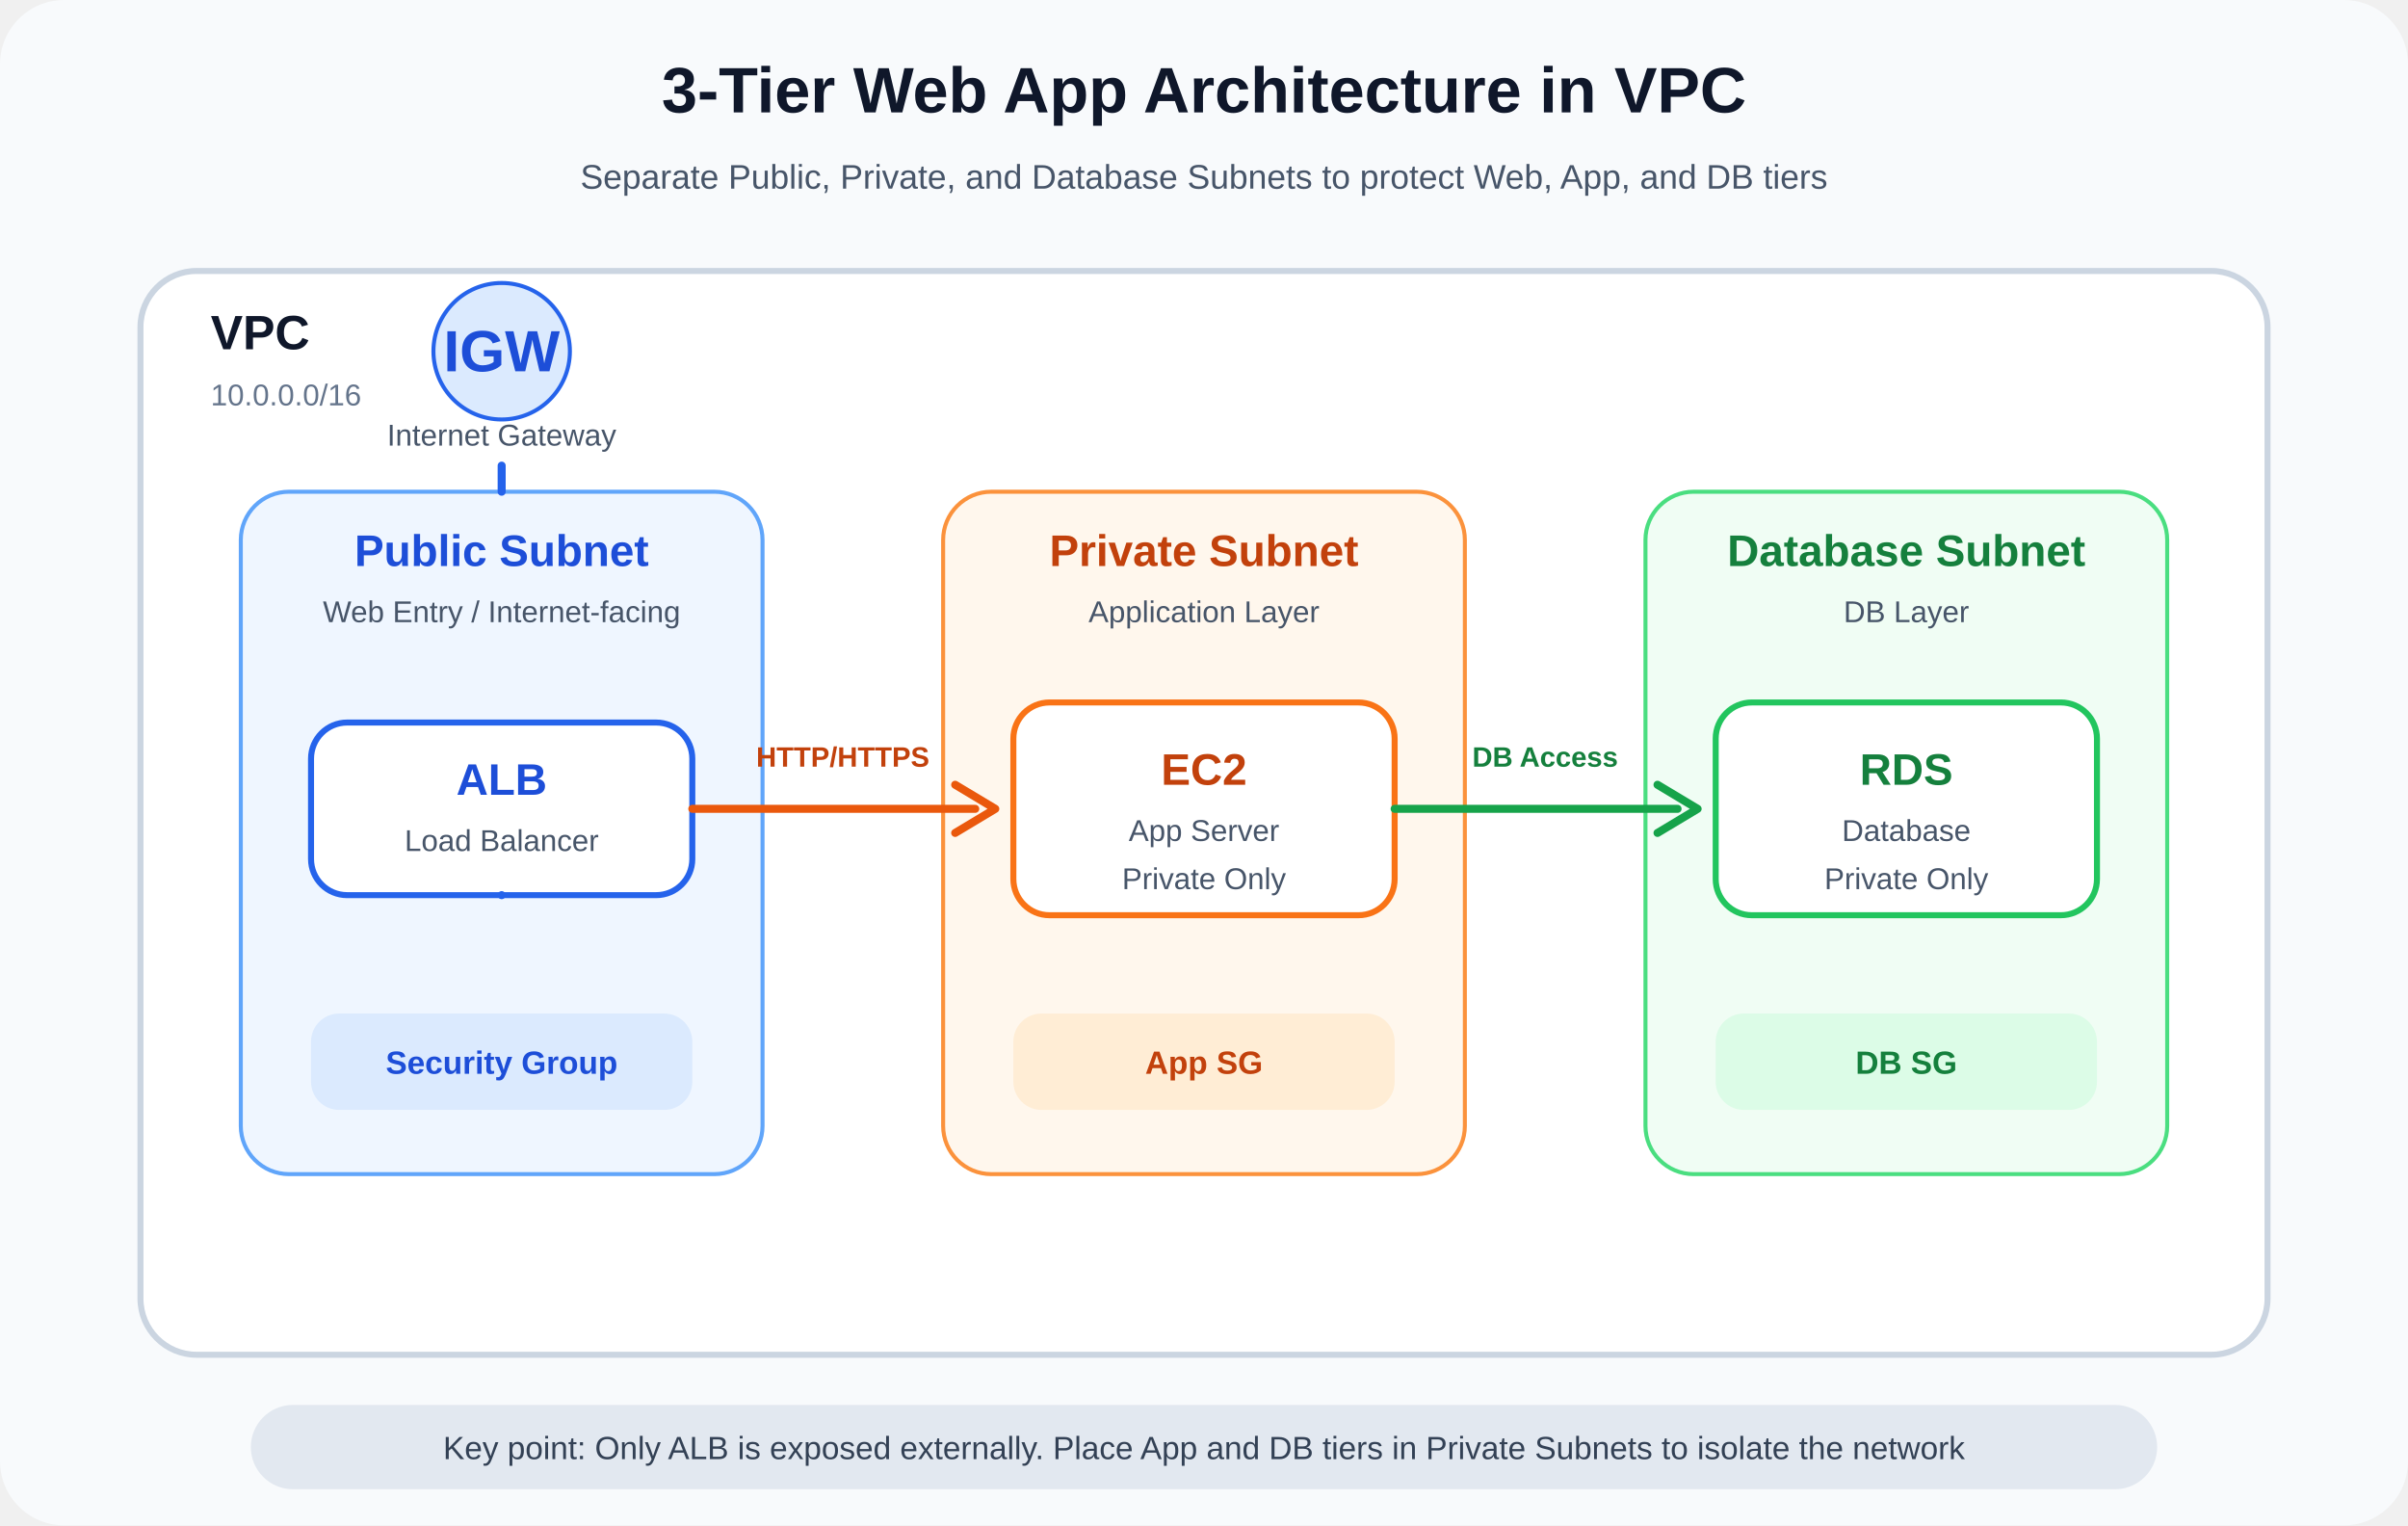
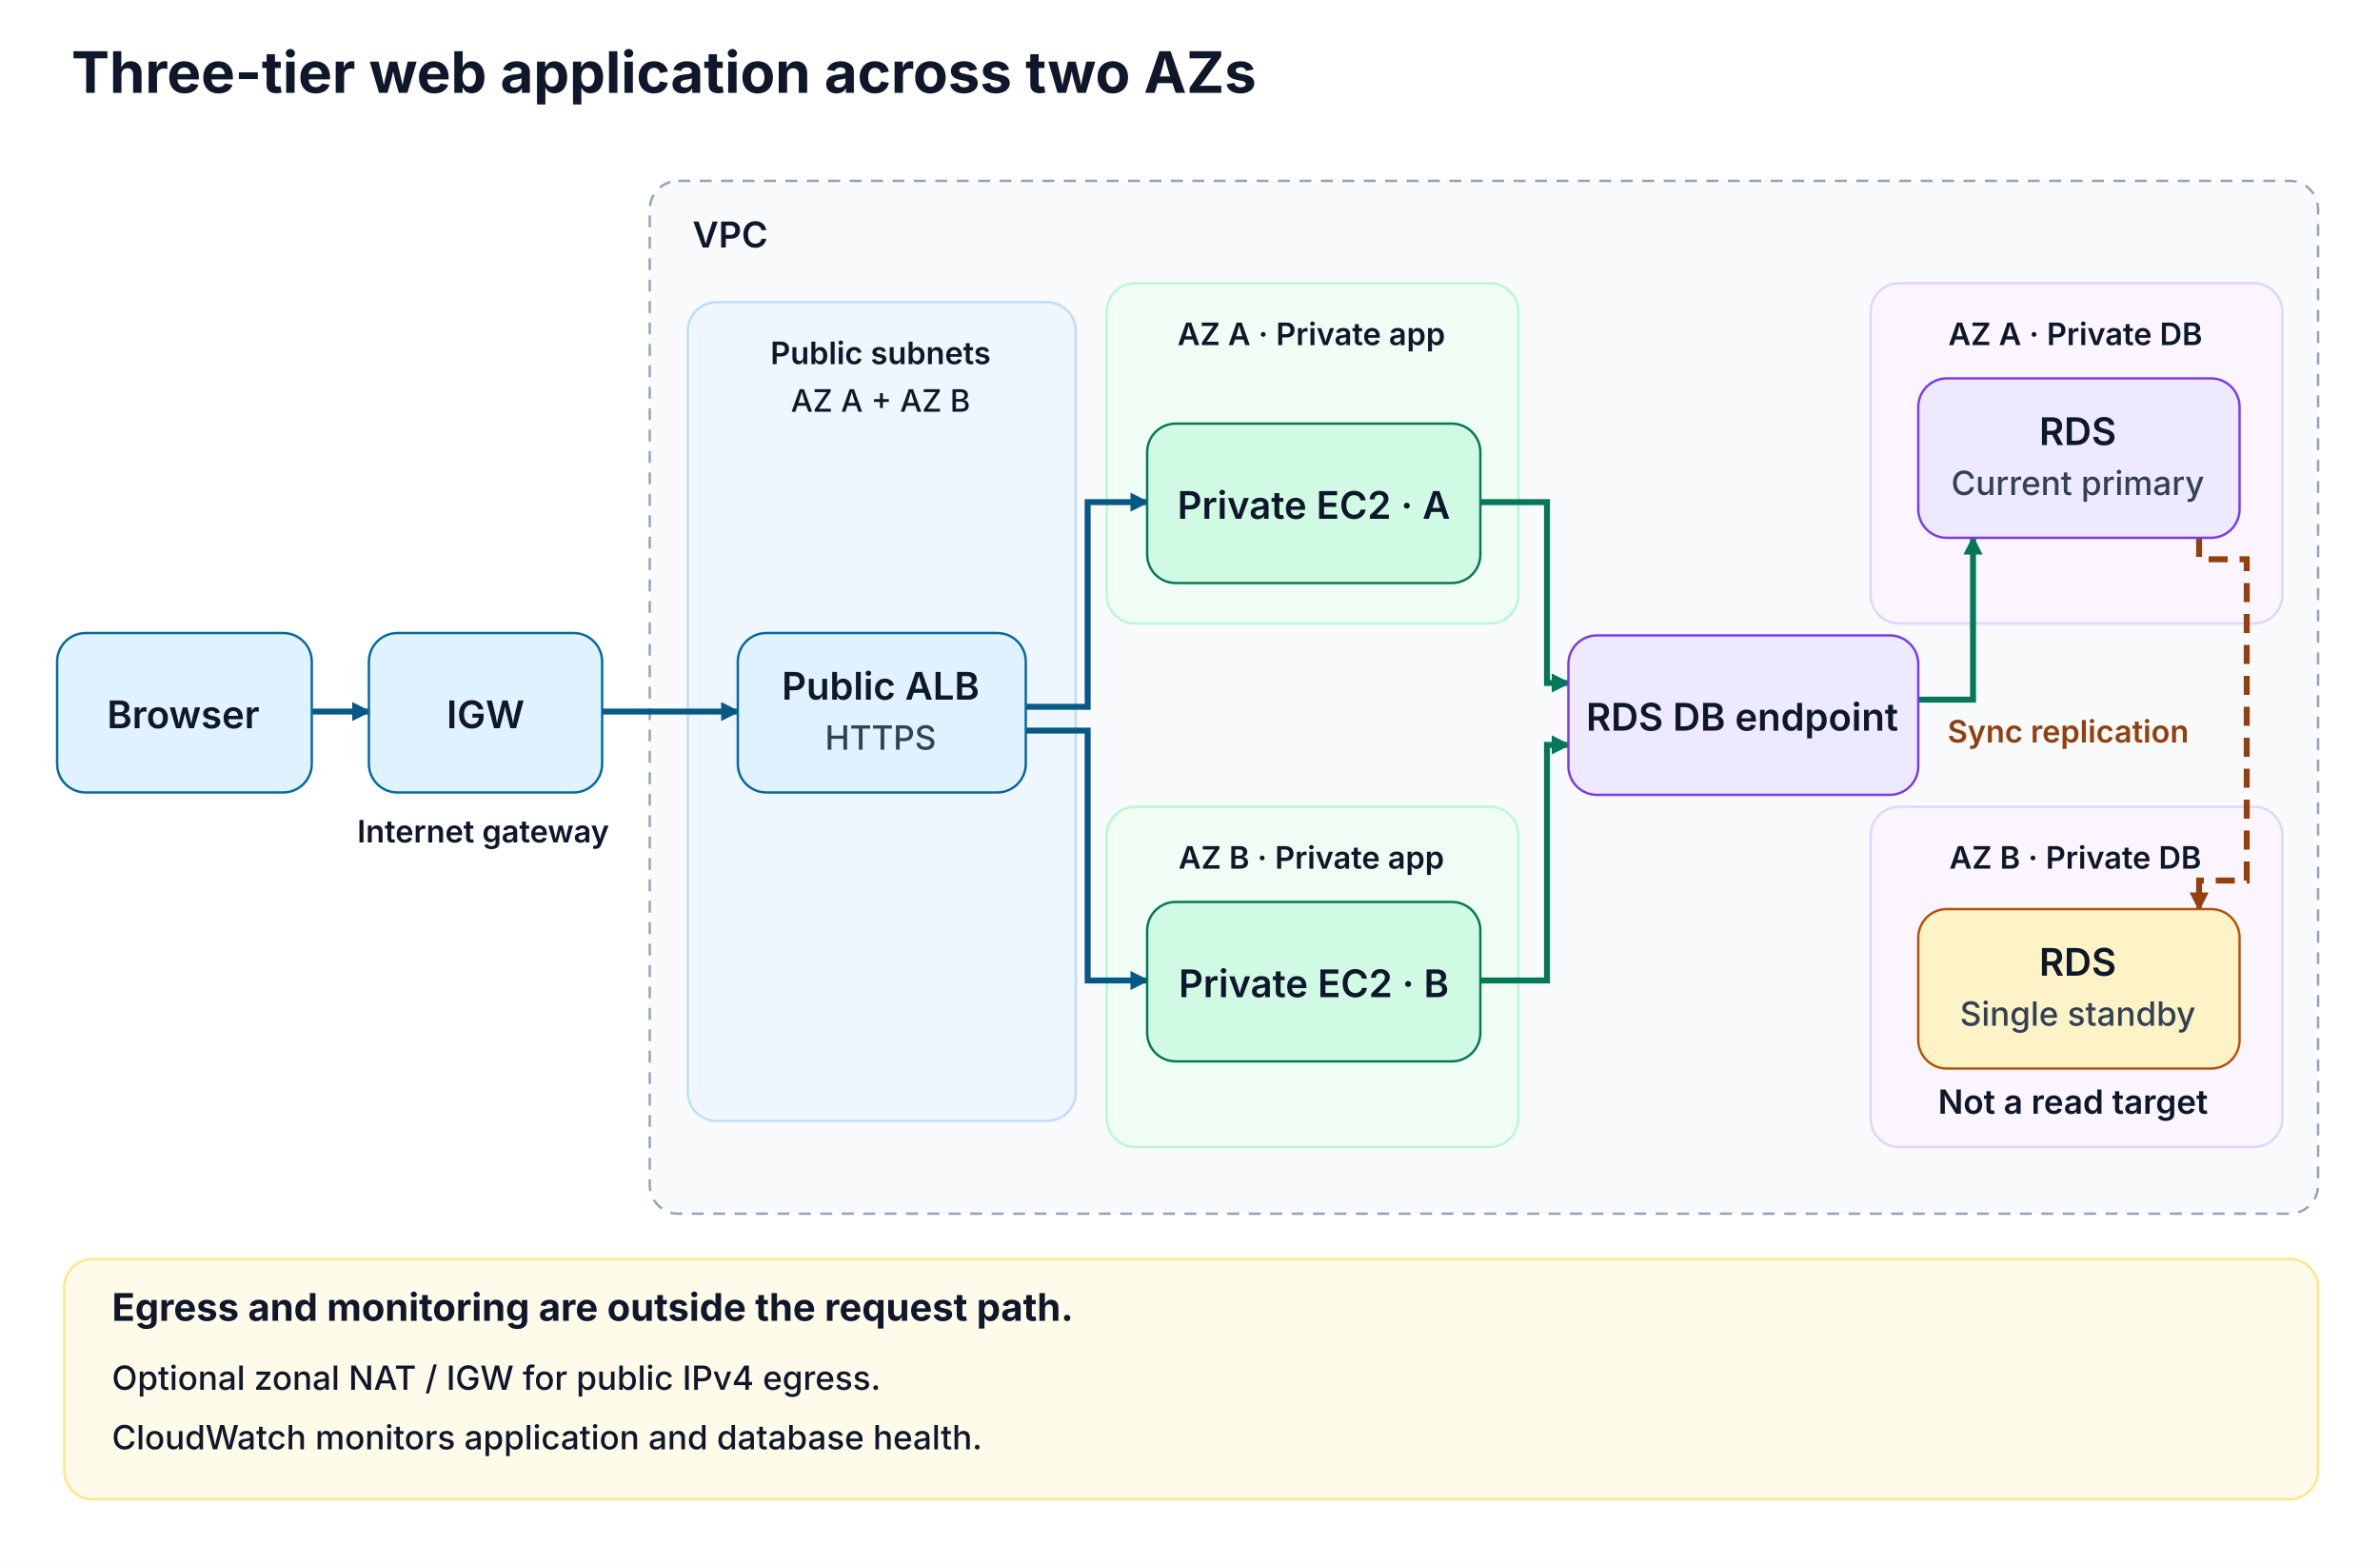
- <svg xmlns="http://www.w3.org/2000/svg" width="1200" height="760" viewBox="0 0 1200 760" fill="none">
-   <rect width="1200" height="760" rx="32" fill="#F8FAFC" />
-   <text x="600" y="56" text-anchor="middle" font-family="Arial, sans-serif" font-size="32" font-weight="700" fill="#0F172A">
-     3-Tier Web App Architecture in VPC
-   </text>
-   <text x="600" y="94" text-anchor="middle" font-family="Arial, sans-serif" font-size="17" fill="#475569">
-     Separate Public, Private, and Database Subnets to protect Web, App, and DB tiers
-   </text>
-   <rect x="70" y="135" width="1060" height="540" rx="28" fill="#FFFFFF" stroke="#CBD5E1" stroke-width="3" />
-   <text x="105" y="174" font-family="Arial, sans-serif" font-size="24" font-weight="700" fill="#0F172A">
-     VPC
-   </text>
-   <text x="105" y="202" font-family="Arial, sans-serif" font-size="15" fill="#64748B">
-     10.0.0.0/16
-   </text>
-   <rect x="120" y="245" width="260" height="340" rx="24" fill="#EFF6FF" stroke="#60A5FA" stroke-width="2" />
-   <text x="250" y="282" text-anchor="middle" font-family="Arial, sans-serif" font-size="22" font-weight="700" fill="#1D4ED8">
-     Public Subnet
-   </text>
-   <text x="250" y="310" text-anchor="middle" font-family="Arial, sans-serif" font-size="15" fill="#475569">
-     Web Entry / Internet-facing
-   </text>
-   <rect x="470" y="245" width="260" height="340" rx="24" fill="#FFF7ED" stroke="#FB923C" stroke-width="2" />
-   <text x="600" y="282" text-anchor="middle" font-family="Arial, sans-serif" font-size="22" font-weight="700" fill="#C2410C">
-     Private Subnet
-   </text>
-   <text x="600" y="310" text-anchor="middle" font-family="Arial, sans-serif" font-size="15" fill="#475569">
-     Application Layer
-   </text>
-   <rect x="820" y="245" width="260" height="340" rx="24" fill="#F0FDF4" stroke="#4ADE80" stroke-width="2" />
-   <text x="950" y="282" text-anchor="middle" font-family="Arial, sans-serif" font-size="22" font-weight="700" fill="#15803D">
-     Database Subnet
-   </text>
-   <text x="950" y="310" text-anchor="middle" font-family="Arial, sans-serif" font-size="15" fill="#475569">
-     DB Layer
-   </text>
-   <rect x="155" y="360" width="190" height="86" rx="18" fill="#FFFFFF" stroke="#2563EB" stroke-width="3" />
-   <text x="250" y="396" text-anchor="middle" font-family="Arial, sans-serif" font-size="22" font-weight="700" fill="#1D4ED8">
-     ALB
-   </text>
-   <text x="250" y="424" text-anchor="middle" font-family="Arial, sans-serif" font-size="15" fill="#475569">
-     Load Balancer
-   </text>
-   <rect x="505" y="350" width="190" height="106" rx="18" fill="#FFFFFF" stroke="#F97316" stroke-width="3" />
-   <text x="600" y="391" text-anchor="middle" font-family="Arial, sans-serif" font-size="22" font-weight="700" fill="#C2410C">
-     EC2
-   </text>
-   <text x="600" y="419" text-anchor="middle" font-family="Arial, sans-serif" font-size="15" fill="#475569">
-     App Server
-   </text>
-   <text x="600" y="443" text-anchor="middle" font-family="Arial, sans-serif" font-size="15" fill="#475569">
-     Private Only
-   </text>
-   <rect x="855" y="350" width="190" height="106" rx="18" fill="#FFFFFF" stroke="#22C55E" stroke-width="3" />
-   <text x="950" y="391" text-anchor="middle" font-family="Arial, sans-serif" font-size="22" font-weight="700" fill="#15803D">
-     RDS
-   </text>
-   <text x="950" y="419" text-anchor="middle" font-family="Arial, sans-serif" font-size="15" fill="#475569">
-     Database
-   </text>
-   <text x="950" y="443" text-anchor="middle" font-family="Arial, sans-serif" font-size="15" fill="#475569">
-     Private Only
-   </text>
-   <circle cx="250" cy="175" r="34" fill="#DBEAFE" stroke="#2563EB" stroke-width="2" />
-   <text x="250" y="185" text-anchor="middle" font-family="Arial, sans-serif" font-size="29" font-weight="700" fill="#1D4ED8">IGW</text>
-   <text x="250" y="222" text-anchor="middle" font-family="Arial, sans-serif" font-size="15" fill="#475569">
-     Internet Gateway
-   </text>
-   <path d="M250 245V232" stroke="#2563EB" stroke-width="4" stroke-linecap="round" />
-   <path d="M250 446H250" stroke="#2563EB" stroke-width="4" stroke-linecap="round" />
-   <path d="M345 403H486" stroke="#EA580C" stroke-width="4" stroke-linecap="round" />
-   <path d="M476 391L496 403L476 415" stroke="#EA580C" stroke-width="4" stroke-linecap="round" stroke-linejoin="round" />
-   <text x="420" y="382" text-anchor="middle" font-family="Arial, sans-serif" font-size="14" font-weight="700" fill="#C2410C">
-     HTTP/HTTPS
-   </text>
-   <path d="M695 403H836" stroke="#16A34A" stroke-width="4" stroke-linecap="round" />
-   <path d="M826 391L846 403L826 415" stroke="#16A34A" stroke-width="4" stroke-linecap="round" stroke-linejoin="round" />
-   <text x="770" y="382" text-anchor="middle" font-family="Arial, sans-serif" font-size="14" font-weight="700" fill="#15803D">
-     DB Access
-   </text>
-   <rect x="155" y="505" width="190" height="48" rx="14" fill="#DBEAFE" />
-   <text x="250" y="535" text-anchor="middle" font-family="Arial, sans-serif" font-size="16" font-weight="700" fill="#1D4ED8">
-     Security Group
-   </text>
-   <rect x="505" y="505" width="190" height="48" rx="14" fill="#FFEDD5" />
-   <text x="600" y="535" text-anchor="middle" font-family="Arial, sans-serif" font-size="16" font-weight="700" fill="#C2410C">
-     App SG
-   </text>
-   <rect x="855" y="505" width="190" height="48" rx="14" fill="#DCFCE7" />
-   <text x="950" y="535" text-anchor="middle" font-family="Arial, sans-serif" font-size="16" font-weight="700" fill="#15803D">
-     DB SG
-   </text>
-   <rect x="125" y="700" width="950" height="42" rx="21" fill="#E2E8F0" />
-   <text x="600" y="727" text-anchor="middle" font-family="Arial, sans-serif" font-size="16" fill="#334155">
-     Key point: Only ALB is exposed externally. Place App and DB tiers in Private Subnets to isolate the network
-   </text>
+ <svg xmlns="http://www.w3.org/2000/svg" xml:lang="en" width="1000" height="657" viewBox="0 0 1000 657" role="img" aria-labelledby="diagram-title diagram-description">
+   <defs>
+     <marker id="arrow-https" markerWidth="8" markerHeight="8" refX="7" refY="4" orient="auto" markerUnits="userSpaceOnUse">
+       <path d="M0 0L8 4L0 8z" fill="#075985" />
+     </marker>
+     <marker id="arrow-forward" markerWidth="8" markerHeight="8" refX="7" refY="4" orient="auto" markerUnits="userSpaceOnUse">
+       <path d="M0 0L8 4L0 8z" fill="#075985" />
+     </marker>
+     <marker id="arrow-dns" markerWidth="8" markerHeight="8" refX="7" refY="4" orient="auto" markerUnits="userSpaceOnUse">
+       <path d="M0 0L8 4L0 8z" fill="#6d28d9" />
+     </marker>
+     <marker id="arrow-tls" markerWidth="8" markerHeight="8" refX="7" refY="4" orient="auto" markerUnits="userSpaceOnUse">
+       <path d="M0 0L8 4L0 8z" fill="#a21caf" />
+     </marker>
+     <marker id="arrow-schedule" markerWidth="8" markerHeight="8" refX="7" refY="4" orient="auto" markerUnits="userSpaceOnUse">
+       <path d="M0 0L8 4L0 8z" fill="#92400e" />
+     </marker>
+     <marker id="arrow-ingress" markerWidth="8" markerHeight="8" refX="7" refY="4" orient="auto" markerUnits="userSpaceOnUse">
+       <path d="M0 0L8 4L0 8z" fill="#075985" />
+     </marker>
+     <marker id="arrow-s3-route" markerWidth="8" markerHeight="8" refX="7" refY="4" orient="auto" markerUnits="userSpaceOnUse">
+       <path d="M0 0L8 4L0 8z" fill="#047857" />
+     </marker>
+     <marker id="arrow-ddb-route" markerWidth="8" markerHeight="8" refX="7" refY="4" orient="auto" markerUnits="userSpaceOnUse">
+       <path d="M0 0L8 4L0 8z" fill="#5b21b6" />
+     </marker>
+     <marker id="arrow-db" markerWidth="8" markerHeight="8" refX="7" refY="4" orient="auto" markerUnits="userSpaceOnUse">
+       <path d="M0 0L8 4L0 8z" fill="#047857" />
+     </marker>
+     <marker id="arrow-replicate" markerWidth="8" markerHeight="8" refX="7" refY="4" orient="auto" markerUnits="userSpaceOnUse">
+       <path d="M0 0L8 4L0 8z" fill="#92400e" />
+     </marker>
+   </defs>
+   <rect width="1000" height="657" fill="#fff" />
+   <g font-family="system-ui, -apple-system, BlinkMacSystemFont, Segoe UI, sans-serif">
+     <text x="30" y="39" text-anchor="start" font-size="24" font-weight="700" fill="#0f172a">Three-tier web application across two AZs</text>
+     <rect x="273" y="76" width="701" height="434" rx="12" fill="#f8fafc" stroke="#94a3b8" stroke-dasharray="5 4" />
+     <text x="291" y="104" text-anchor="start" font-size="15" font-weight="600" fill="#0f172a">VPC</text>
+     <rect x="289" y="127" width="163" height="344" rx="12" fill="#eff6ff" stroke="#bfdbfe" />
+     <text x="370" y="153" text-anchor="middle" font-size="13" font-weight="600" fill="#0f172a">Public subnets</text>
+     <text x="370" y="173" text-anchor="middle" font-size="13" font-weight="500" fill="#0f172a">AZ A + AZ B</text>
+     <rect x="465" y="119" width="173" height="143" rx="12" fill="#f0fdf4" stroke="#bbf7d0" />
+     <rect x="465" y="339" width="173" height="143" rx="12" fill="#f0fdf4" stroke="#bbf7d0" />
+     <text x="551" y="145" text-anchor="middle" font-size="13" font-weight="600" fill="#0f172a">AZ A · Private app</text>
+     <text x="551" y="365" text-anchor="middle" font-size="13" font-weight="600" fill="#0f172a">AZ B · Private app</text>
+     <rect x="786" y="119" width="173" height="143" rx="12" fill="#faf5ff" stroke="#ddd6fe" />
+     <rect x="786" y="339" width="173" height="143" rx="12" fill="#faf5ff" stroke="#ddd6fe" />
+     <text x="872" y="145" text-anchor="middle" font-size="13" font-weight="600" fill="#0f172a">AZ A · Private DB</text>
+     <text x="872" y="365" text-anchor="middle" font-size="13" font-weight="600" fill="#0f172a">AZ B · Private DB</text>
+     <path data-from="client" data-to="igw" data-relationship="https" d="M131 299H155" fill="none" stroke="#075985" stroke-width="2.5" marker-end="url(#arrow-https)" />
+     <path data-from="igw" data-to="alb" data-relationship="https" d="M253 299H310" fill="none" stroke="#075985" stroke-width="2.5" marker-end="url(#arrow-https)" />
+     <path data-from="alb" data-to="app-a" data-relationship="forward" d="M431 297H457V211H482" fill="none" stroke="#075985" stroke-width="2.5" marker-end="url(#arrow-forward)" />
+     <path data-from="alb" data-to="app-b" data-relationship="forward" d="M431 307H457V412H482" fill="none" stroke="#075985" stroke-width="2.5" marker-end="url(#arrow-forward)" />
+     <path data-from="app-a" data-to="database-endpoint" data-relationship="db" d="M622 211H650V287H659" fill="none" stroke="#047857" stroke-width="2.5" marker-end="url(#arrow-db)" />
+     <path data-from="app-b" data-to="database-endpoint" data-relationship="db" d="M622 412H650V313H659" fill="none" stroke="#047857" stroke-width="2.5" marker-end="url(#arrow-db)" />
+     <path data-from="database-endpoint" data-to="primary" data-relationship="db" d="M806 294H829V226" fill="none" stroke="#047857" stroke-width="2.5" marker-end="url(#arrow-db)" />
+     <path data-from="primary" data-to="standby" data-relationship="replicate" d="M924 226V235H944V370H924V382" fill="none" stroke="#92400e" stroke-width="2.5" stroke-dasharray="8 5" marker-end="url(#arrow-replicate)" />
+     <text x="869" y="312" text-anchor="middle" font-size="13" font-weight="600" fill="#92400e">Sync replication</text>
+     <text x="871" y="468" text-anchor="middle" font-size="14" font-weight="600" fill="#0f172a">Not a read target</text>
+     <g id="client">
+       <rect x="24" y="266" width="107" height="67" rx="12" fill="#e0f2fe" stroke="#0369a1" />
+       <text x="77" y="306" text-anchor="middle" font-size="16" font-weight="600" fill="#0f172a">Browser</text>
+     </g>
+     <g id="igw">
+       <rect x="155" y="266" width="98" height="67" rx="12" fill="#e0f2fe" stroke="#0369a1" />
+       <text x="204" y="306" text-anchor="middle" font-size="16" font-weight="600" fill="#0f172a">IGW</text>
+     </g>
+     <text x="203" y="354" text-anchor="middle" font-size="13" font-weight="600" fill="#0f172a">Internet gateway</text>
+     <g id="alb">
+       <rect x="310" y="266" width="121" height="67" rx="12" fill="#e0f2fe" stroke="#0369a1" />
+       <text x="370" y="294" text-anchor="middle" font-size="16" font-weight="600" fill="#0f172a">Public ALB</text>
+       <text x="370" y="315" text-anchor="middle" font-size="14" font-weight="500" fill="#334155">HTTPS</text>
+     </g>
+     <g id="app-a">
+       <rect x="482" y="178" width="140" height="67" rx="12" fill="#d1fae5" stroke="#047857" />
+       <text x="552" y="218" text-anchor="middle" font-size="16" font-weight="600" fill="#0f172a">Private EC2 · A</text>
+     </g>
+     <g id="app-b">
+       <rect x="482" y="379" width="140" height="67" rx="12" fill="#d1fae5" stroke="#047857" />
+       <text x="552" y="419" text-anchor="middle" font-size="16" font-weight="600" fill="#0f172a">Private EC2 · B</text>
+     </g>
+     <g id="database-endpoint">
+       <rect x="659" y="267" width="147" height="67" rx="12" fill="#ede9fe" stroke="#7c3aed" />
+       <text x="732" y="307" text-anchor="middle" font-size="16" font-weight="600" fill="#0f172a">RDS DB endpoint</text>
+     </g>
+     <g id="primary">
+       <rect x="806" y="159" width="135" height="67" rx="12" fill="#ede9fe" stroke="#7c3aed" />
+       <text x="873" y="187" text-anchor="middle" font-size="16" font-weight="600" fill="#0f172a">RDS</text>
+       <text x="873" y="208" text-anchor="middle" font-size="14" font-weight="500" fill="#334155">Current primary</text>
+     </g>
+     <g id="standby">
+       <rect x="806" y="382" width="135" height="67" rx="12" fill="#fef3c7" stroke="#b45309" />
+       <text x="873" y="410" text-anchor="middle" font-size="16" font-weight="600" fill="#0f172a">RDS</text>
+       <text x="873" y="431" text-anchor="middle" font-size="14" font-weight="500" fill="#334155">Single standby</text>
+     </g>
+     <rect x="27" y="529" width="947" height="101" rx="12" fill="#fffbeb" stroke="#fde68a" />
+     <text x="47" y="555" text-anchor="start" font-size="16" font-weight="700" fill="#0f172a">Egress and monitoring are outside the request path.</text>
+     <text x="47" y="584" text-anchor="start" font-size="14" font-weight="500" fill="#0f172a">Optional zonal NAT / IGW for public IPv4 egress.</text>
+     <text x="47" y="609" text-anchor="start" font-size="14" font-weight="500" fill="#0f172a">CloudWatch monitors application and database health.</text>
+   </g>
</svg>
